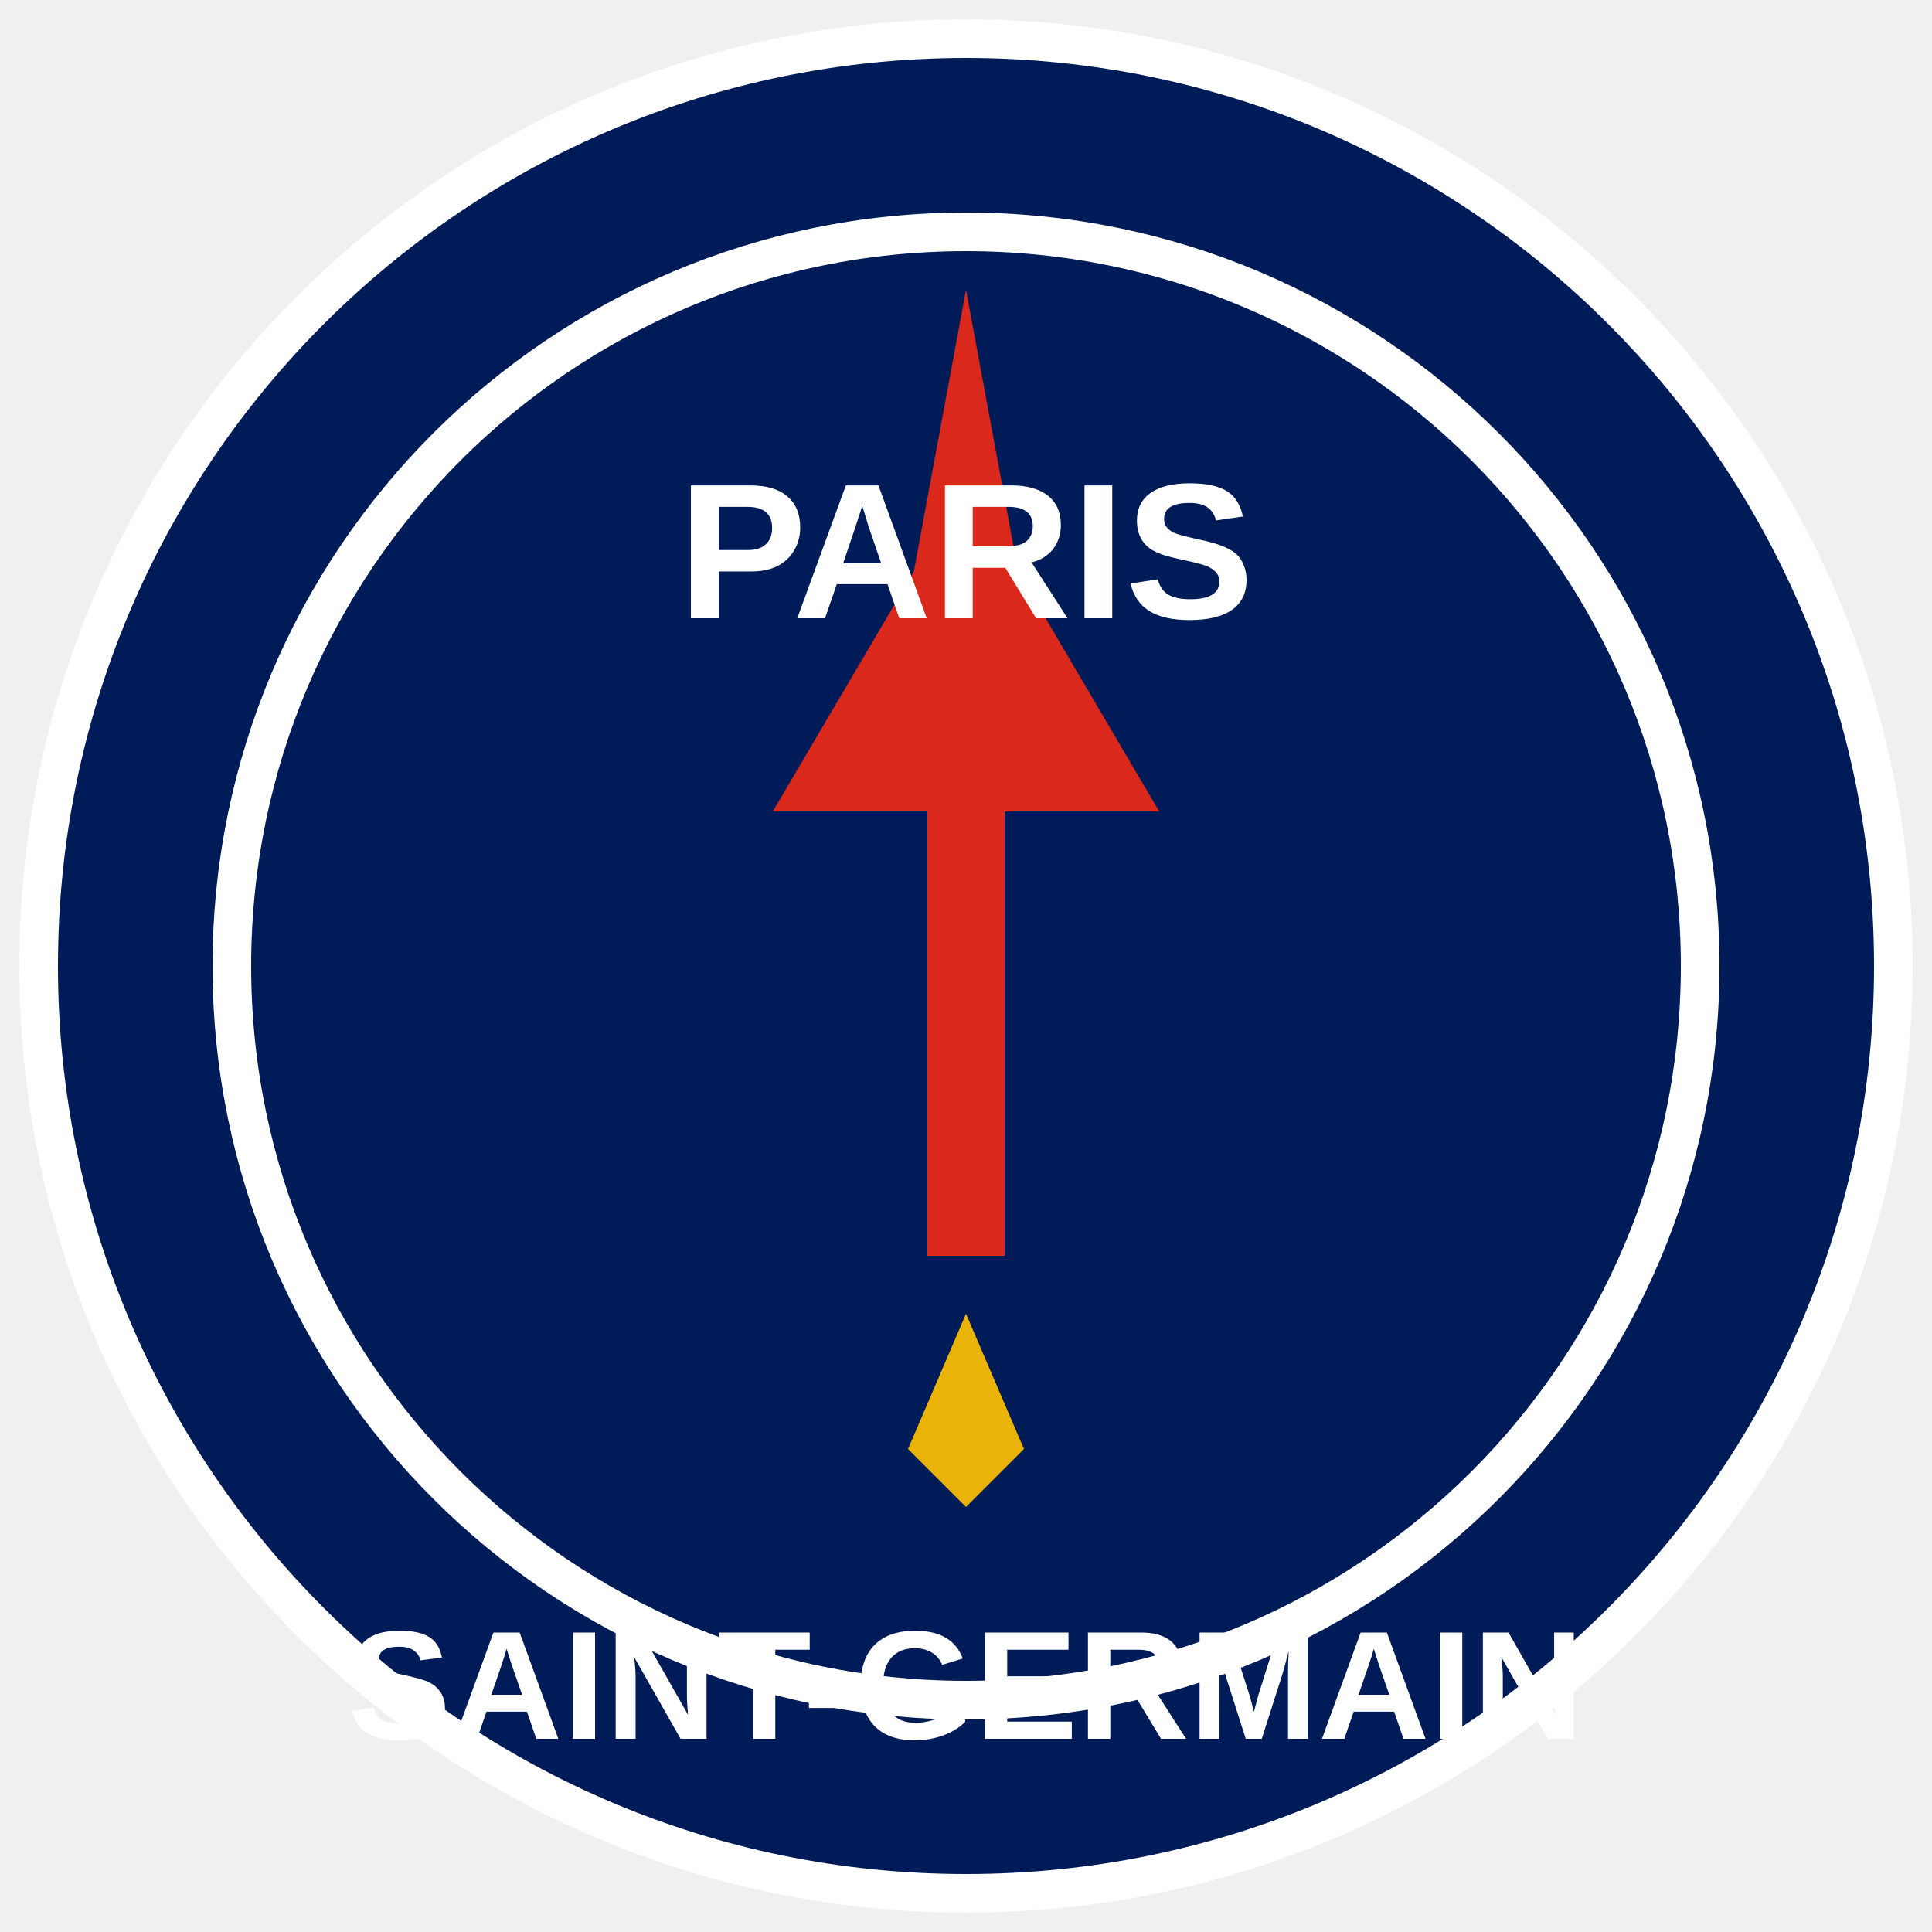
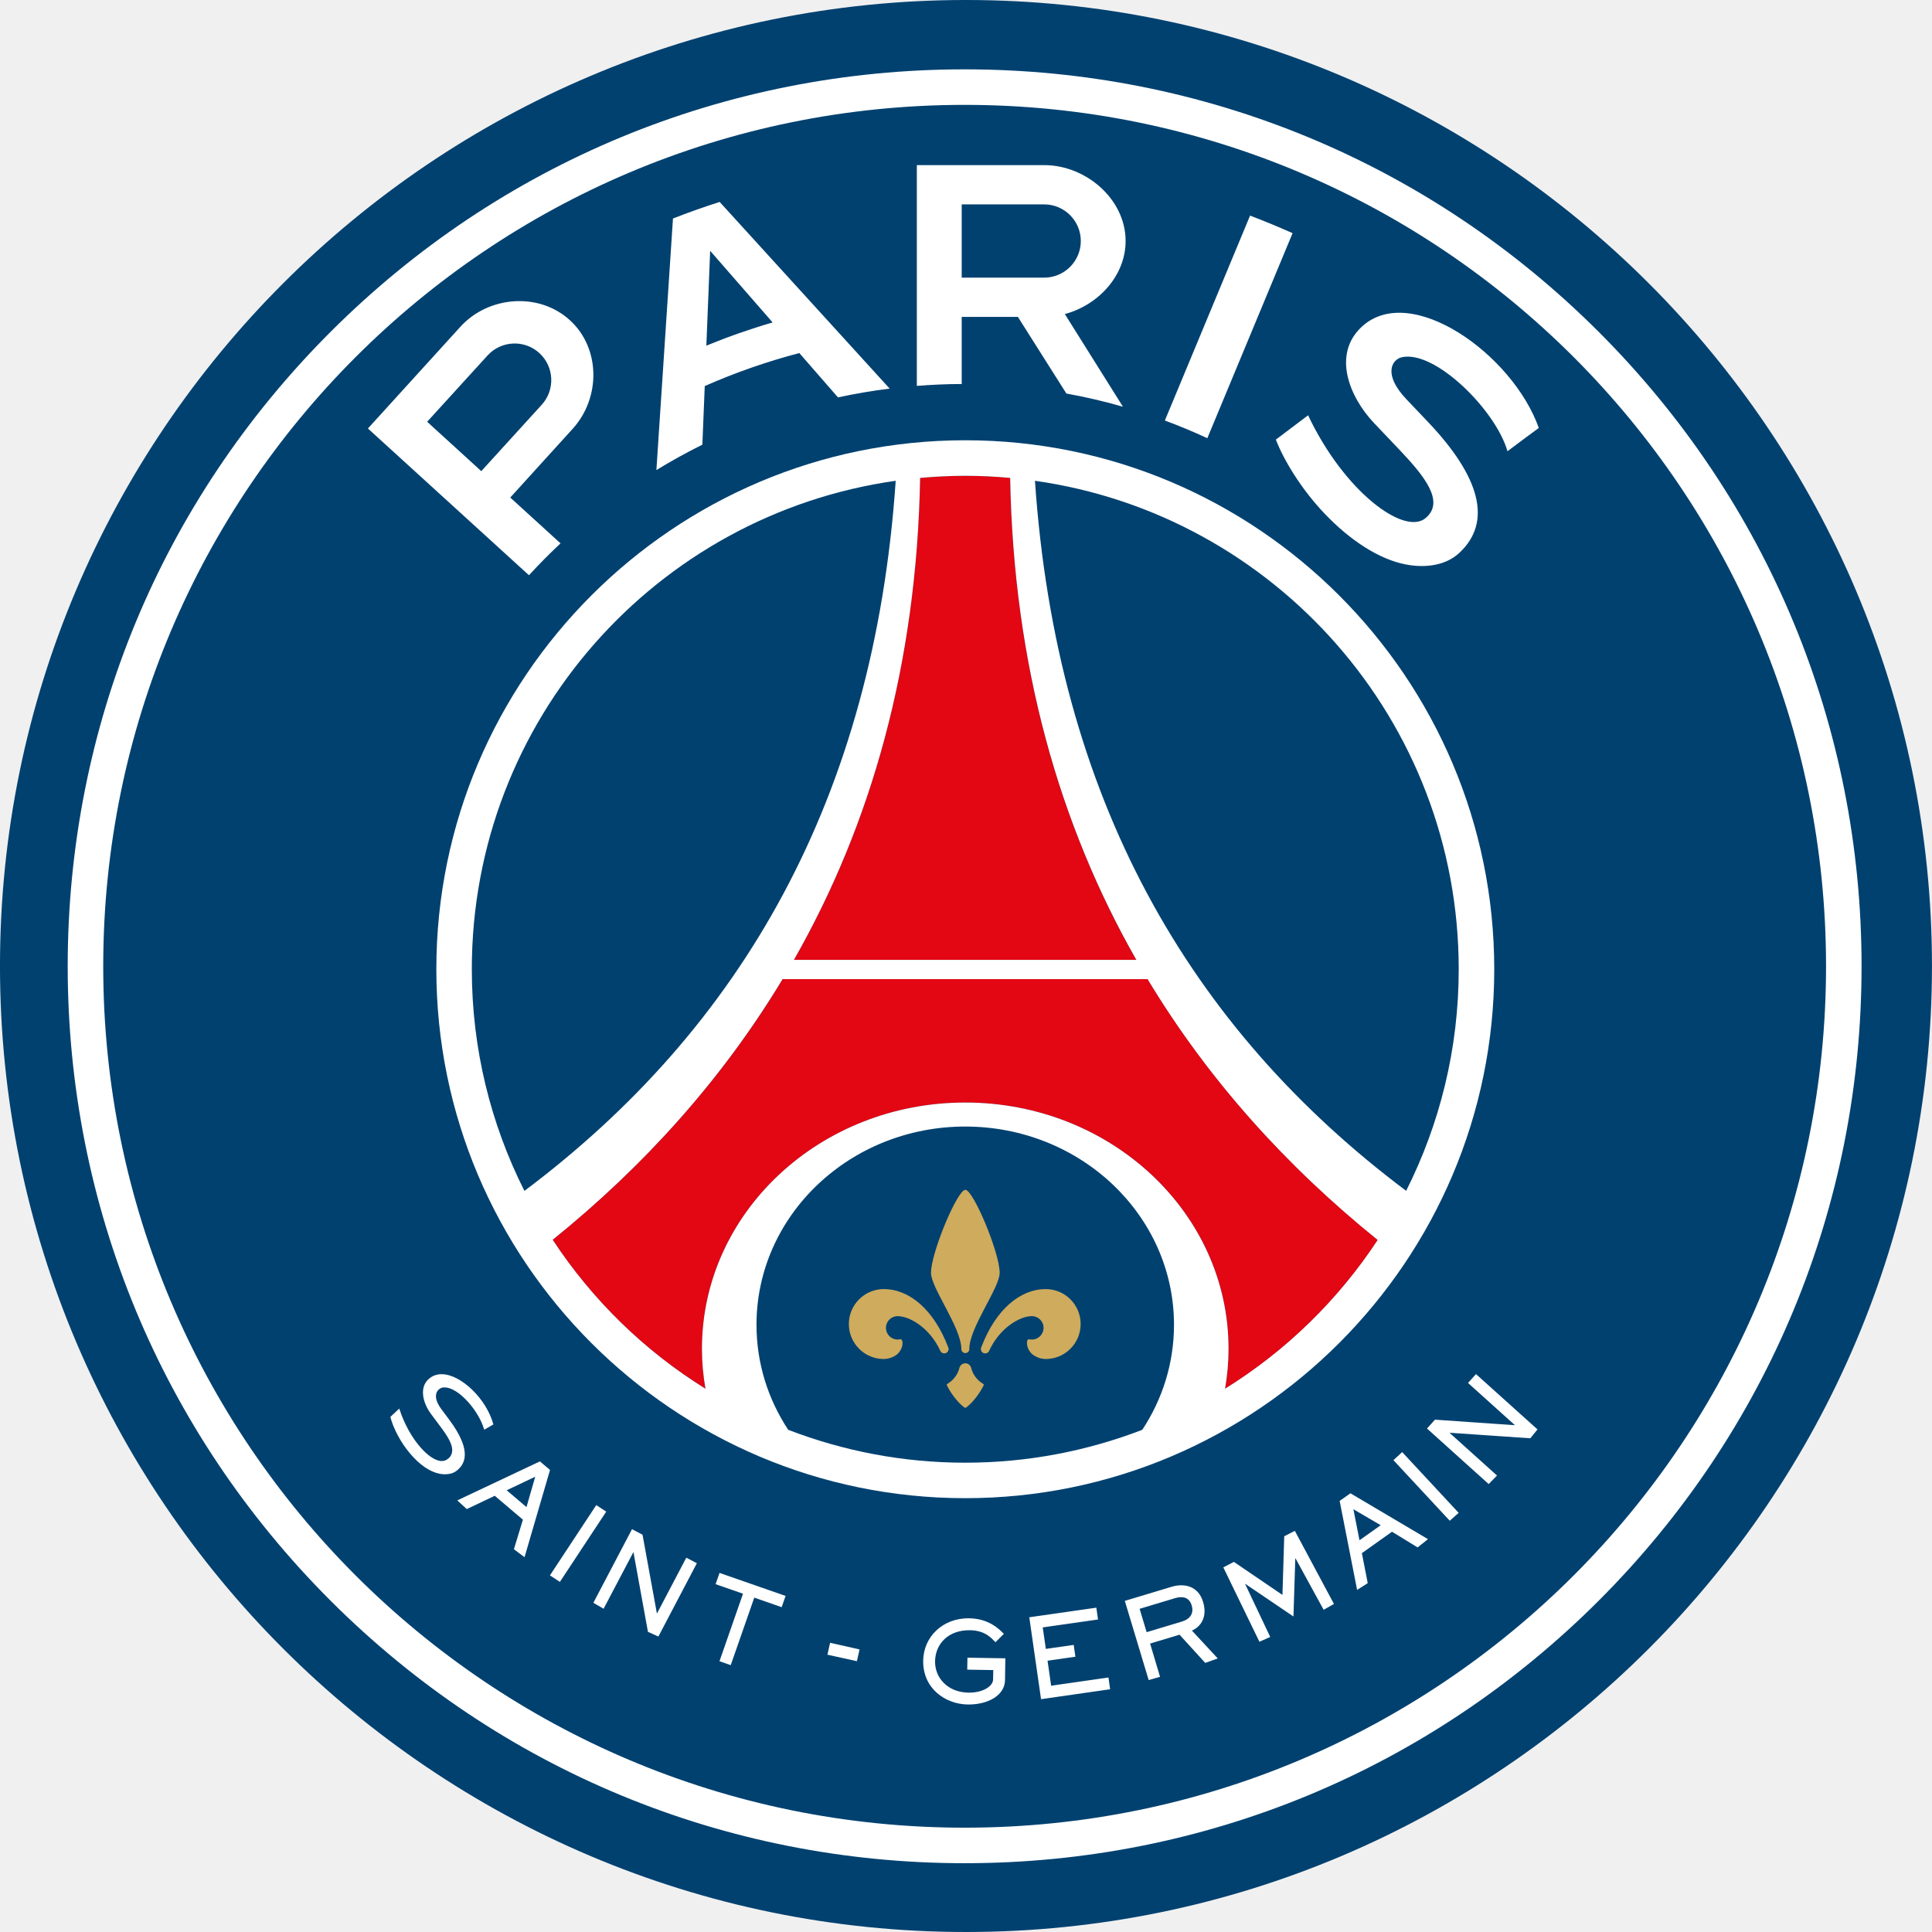
- <svg xmlns="http://www.w3.org/2000/svg" viewBox="0 0 100 100" width="100" height="100">
-   <circle cx="50" cy="50" r="48" fill="#001c58" stroke="#ffffff" stroke-width="2" />
-   <circle cx="50" cy="50" r="38" fill="none" stroke="#ffffff" stroke-width="2" />
-   <path d="M 50 15 L 45 42 H 55 Z" fill="#da291c" />
-   <path d="M 40 42 L 50 25 L 60 42 H 52 V 65 H 48 V 42 Z" fill="#da291c" />
-   <path d="M 50 68 L 47 75 L 50 78 L 53 75 Z" fill="#eab308" />
-   <text x="50" y="32" font-family="Arial, sans-serif" font-weight="900" font-size="10" fill="#ffffff" text-anchor="middle">PARIS</text>
-   <text x="50" y="90" font-family="Arial, sans-serif" font-weight="900" font-size="8" fill="#ffffff" text-anchor="middle">SAINT-GERMAIN</text>
+ <svg xmlns="http://www.w3.org/2000/svg" width="79.341mm" height="79.343mm" viewBox="0 0 79.341 79.343" version="1.1" id="svg52435">
+   <defs id="defs52429" />
+   <g id="layer1" transform="translate(105.4385,-55.48916)">
+     <g id="g53273">
+       <path d="m -65.768,55.489 c -21.876,0 -39.671,17.796 -39.671,39.671 0,21.874 17.795,39.672 39.671,39.672 21.874,0 39.671,-17.798 39.671,-39.672 0,-21.874 -17.796,-39.671 -39.671,-39.671" style="fill:#004170;fill-opacity:1;fill-rule:nonzero;stroke:none;stroke-width:1.749" id="path49486" />
+       <path d="m -65.823,58.337 c -9.839,0 -19.089,3.831 -26.047,10.788 -6.957,6.957 -10.788,16.208 -10.788,26.047 0,9.839 3.831,19.087 10.788,26.047 6.957,6.957 16.208,10.788 26.047,10.788 9.839,0 19.089,-3.831 26.047,-10.788 6.957,-6.959 10.788,-16.208 10.788,-26.047 0,-9.839 -3.831,-19.089 -10.788,-26.047 C -46.734,62.168 -55.984,58.337 -65.823,58.337 m 0,1.459 c 19.539,0 35.376,15.839 35.376,35.376 0,19.537 -15.837,35.376 -35.376,35.376 -19.537,0 -35.376,-15.839 -35.376,-35.376 0,-19.537 15.839,-35.376 35.376,-35.376" style="fill:#ffffff;fill-opacity:1;fill-rule:nonzero;stroke:none;stroke-width:1.749" id="path49490" />
+       <path d="m -76.43,69.685 0.156,-3.896 2.566,2.942 c -0.929,0.271 -1.837,0.59 -2.722,0.953 m 0.546,-5.902 c -0.647,0.208 -1.288,0.434 -1.917,0.681 L -78.482,74.794 c 0.612,-0.374 1.242,-0.722 1.888,-1.043 l 0.098,-2.407 c 1.246,-0.549 2.544,-1.004 3.884,-1.356 l 1.587,1.821 c 0.698,-0.15 1.407,-0.273 2.124,-0.36 z m 28.003,6.381 c 1.365,-0.32 3.871,2.171 4.351,3.857 0.399,-0.304 1.286,-0.955 1.286,-0.955 -1.06,-3.016 -5.28,-6.034 -7.284,-4.144 -1.19,1.123 -0.514,2.853 0.523,3.947 l 1.008,1.06 c 1.029,1.083 1.926,2.16 1.1,2.841 -0.88,0.728 -3.341,-1.095 -4.821,-4.225 l -1.324,0.999 c 0.317,0.824 1.03,2.017 1.989,3.026 1.086,1.144 2.271,1.889 3.331,2.098 0.833,0.164 1.664,0.04 2.211,-0.469 1.366,-1.267 0.869,-3.114 -1.277,-5.374 l -0.89,-0.936 c -0.988,-1.041 -0.584,-1.634 -0.201,-1.725 m -40.017,2.647 2.482,-2.724 c 0.558,-0.612 1.511,-0.658 2.125,-0.098 0.612,0.558 0.658,1.511 0.098,2.124 l -2.482,2.726 z m 5.477,4.993 -2.064,-1.881 2.558,-2.817 c 1.158,-1.268 1.158,-3.312 -0.112,-4.468 -1.27,-1.158 -3.338,-0.999 -4.494,0.271 l -3.798,4.178 6.614,6.027 c 0.415,-0.455 0.85,-0.889 1.296,-1.31 m 16.476,-13.92 h 3.387 c 0.829,0 1.504,0.675 1.504,1.504 0,0.829 -0.675,1.504 -1.504,1.504 h -3.387 z m 0,7.377 v -2.757 h 2.307 l 1.991,3.147 c 0.789,0.143 1.564,0.324 2.323,0.542 l -2.386,-3.805 c 1.368,-0.366 2.496,-1.571 2.496,-3 0,-1.718 -1.627,-3.117 -3.345,-3.117 h -5.229 v 9.067 c 0.607,-0.047 1.219,-0.077 1.84,-0.077 z m 10.087,2.225 3.501,-8.42 c -0.574,-0.257 -1.156,-0.497 -1.746,-0.721 l -3.499,8.415 c 0.593,0.219 1.174,0.462 1.744,0.726" style="fill:#ffffff;fill-opacity:1;fill-rule:nonzero;stroke:none;stroke-width:1.749" id="path49510" />
+       <path d="m -58.772,94.91 c -3.168,-5.558 -5.042,-12.12 -5.182,-19.794 -0.607,-0.054 -1.221,-0.087 -1.842,-0.087 -0.626,0 -1.244,0.033 -1.856,0.089 -0.14,7.673 -2.014,14.235 -5.182,19.792 z m 0.464,0.79 h -14.99 c -2.484,4.122 -5.692,7.678 -9.443,10.704 1.622,2.467 3.765,4.559 6.275,6.118 -0.093,-0.535 -0.143,-1.083 -0.143,-1.643 0,-5.584 4.841,-10.111 10.813,-10.111 5.972,0 10.813,4.527 10.813,10.111 0,0.56 -0.051,1.107 -0.143,1.643 2.507,-1.557 4.65,-3.646 6.27,-6.111 -3.754,-3.028 -6.964,-6.586 -9.45,-10.711" style="fill:#e30613;fill-opacity:1;fill-rule:nonzero;stroke:none;stroke-width:1.749" id="path49522" />
+       <path d="m -62.935,75.234 c 9.837,1.391 17.403,9.84 17.403,20.06 0,3.273 -0.78,6.362 -2.159,9.1 -8.929,-6.698 -14.354,-16.138 -15.244,-29.16 m 7.807,37.288 c 0.093,-0.535 0.143,-1.083 0.143,-1.643 0,-5.584 -4.841,-10.111 -10.813,-10.111 -5.972,0 -10.813,4.527 -10.813,10.111 0,0.56 0.051,1.107 0.145,1.643 -2.512,-1.559 -4.655,-3.651 -6.275,-6.118 3.749,-3.026 6.957,-6.583 9.441,-10.704 h 14.99 c 2.486,4.125 5.696,7.683 9.45,10.711 -1.62,2.465 -3.761,4.554 -6.27,6.111 m -3.397,1.686 c -2.258,0.869 -4.708,1.351 -7.272,1.351 -2.563,0 -5.012,-0.481 -7.27,-1.351 -0.824,-1.251 -1.302,-2.727 -1.302,-4.312 0,-4.496 3.838,-8.142 8.572,-8.142 4.736,0 8.574,3.646 8.574,8.142 0,1.585 -0.478,3.061 -1.302,4.312 M -86.062,95.294 c 0,-10.222 7.57,-18.671 17.408,-20.06 -0.89,13.022 -6.317,22.464 -15.248,29.162 -1.379,-2.738 -2.16,-5.827 -2.16,-9.102 m 20.265,-20.265 c 0.623,0 1.235,0.031 1.844,0.087 0.138,7.673 2.014,14.235 5.182,19.792 h -14.063 c 3.17,-5.558 5.043,-12.12 5.183,-19.792 0.611,-0.054 1.23,-0.087 1.854,-0.087 m 0,-1.459 c -11.978,0 -21.722,9.746 -21.722,21.724 0,11.978 9.744,21.722 21.722,21.722 11.978,0 21.724,-9.744 21.724,-21.722 0,-11.978 -9.746,-21.724 -21.724,-21.724" style="fill:#ffffff;fill-opacity:1;fill-rule:nonzero;stroke:none;stroke-width:1.749" id="path49526" />
+       <path d="m -62.496,108.43 c -1.05,0 -2.059,0.845 -2.643,2.388 -0.011,0.021 -0.017,0.047 -0.017,0.073 -0.002,0.098 0.077,0.178 0.175,0.18 0.07,0 0.129,-0.038 0.161,-0.096 v 0 c 0,-0.004 0.002,-0.005 0.002,-0.009 0.002,0 0.002,-0.002 0.002,-0.004 0.448,-0.967 1.281,-1.422 1.753,-1.422 0.266,0 0.481,0.215 0.481,0.481 0,0.266 -0.215,0.481 -0.481,0.481 -0.024,0 -0.063,-0.003 -0.086,-0.007 -0.021,-0.003 -0.072,-0.016 -0.098,0.042 -0.019,0.047 -0.059,0.278 0.147,0.514 0.121,0.136 0.369,0.25 0.605,0.25 0.794,0 1.436,-0.644 1.436,-1.436 0,-0.794 -0.642,-1.436 -1.436,-1.436 m -4.004,2.388 c -0.586,-1.543 -1.595,-2.388 -2.643,-2.388 -0.794,0 -1.436,0.644 -1.436,1.436 0,0.792 0.642,1.436 1.436,1.436 0.236,0 0.485,-0.114 0.605,-0.25 0.206,-0.236 0.166,-0.467 0.145,-0.513 -0.024,-0.059 -0.075,-0.047 -0.096,-0.044 -0.023,0.004 -0.061,0.007 -0.086,0.007 -0.266,0 -0.481,-0.215 -0.481,-0.481 0,-0.264 0.215,-0.479 0.481,-0.479 0.471,0 1.305,0.453 1.751,1.422 0,0.002 0.002,0.002 0.002,0.004 0.002,0.002 0.004,0.004 0.004,0.007 0.03,0.058 0.091,0.098 0.159,0.096 0.1,-0.002 0.178,-0.082 0.177,-0.18 0,-0.026 -0.007,-0.051 -0.017,-0.073 m 2.114,-3.054 c 0,-0.827 -1.083,-3.411 -1.41,-3.411 -0.024,0 -0.051,0.012 -0.08,0.037 -0.395,0.318 -1.331,2.605 -1.331,3.375 0,0.618 1.247,2.244 1.247,3.13 v 0 c 0,0.091 0.073,0.164 0.164,0.164 0.089,0 0.164,-0.073 0.164,-0.164 0,-0.002 -0.002,-0.004 -0.002,-0.005 0.005,-0.885 1.247,-2.509 1.247,-3.124 m -0.69,4.548 c -0.236,-0.145 -0.416,-0.376 -0.481,-0.653 -0.03,-0.105 -0.124,-0.184 -0.24,-0.184 -0.114,0 -0.21,0.079 -0.24,0.184 -0.065,0.276 -0.245,0.507 -0.481,0.653 -0.044,0.026 -0.047,0.045 -0.03,0.079 0.143,0.285 0.387,0.639 0.684,0.878 0.042,0.033 0.058,0.035 0.066,0.035 0.011,0 0.024,-0.002 0.066,-0.035 0.299,-0.24 0.541,-0.593 0.684,-0.878 0.017,-0.033 0.014,-0.052 -0.03,-0.079" style="fill:#ceab5d;fill-opacity:1;fill-rule:nonzero;stroke:none;stroke-width:1.749" id="path49542" />
+       <path d="m -70.247,123.71 -1.211,-0.266 0.11,-0.49 1.209,0.273 z m -14.933,-9.732 c -0.278,-1.037 -1.33,-2.054 -2.124,-2.054 -0.178,0 -0.336,0.051 -0.472,0.152 -0.161,0.119 -0.255,0.278 -0.283,0.471 -0.045,0.304 0.077,0.688 0.329,1.022 l 0.362,0.485 c 0.28,0.374 0.551,0.766 0.493,1.076 -0.021,0.124 -0.091,0.224 -0.208,0.299 -0.063,0.042 -0.136,0.061 -0.219,0.061 -0.492,0 -1.323,-0.875 -1.732,-2.131 l -0.009,-0.023 -0.357,0.336 -0.007,0.007 0.002,0.007 c 0.08,0.315 0.294,0.822 0.653,1.303 0.378,0.504 0.808,0.854 1.212,0.983 0.131,0.042 0.259,0.063 0.381,0.063 0.177,0 0.334,-0.045 0.453,-0.131 0.196,-0.145 0.313,-0.327 0.345,-0.544 0.061,-0.401 -0.152,-0.931 -0.632,-1.571 l -0.32,-0.429 c -0.255,-0.341 -0.245,-0.563 -0.191,-0.689 0.049,-0.11 0.15,-0.187 0.266,-0.201 0.017,-0.002 0.037,-0.002 0.056,-0.002 0.583,0 1.408,0.967 1.623,1.718 l 0.005,0.018 0.017,-0.009 c 0.121,-0.07 0.261,-0.15 0.348,-0.199 l 0.011,-0.007 z m 32.918,4.38 -0.436,0.222 -0.073,2.409 -1.993,-1.356 -0.436,0.224 1.483,3.056 0.444,-0.198 -1.03,-2.173 0.009,-0.005 1.975,1.338 0.075,-2.383 0.009,-0.005 1.156,2.113 0.423,-0.24 z m 5.755,-4.566 3.271,0.226 0.005,-0.007 -1.919,-1.727 0.327,-0.364 2.526,2.272 -0.294,0.364 -3.305,-0.226 -0.007,0.007 1.944,1.749 -0.343,0.35 -2.533,-2.281 z m -1.347,1.331 2.32,2.496 -0.366,0.324 -2.313,-2.488 z m -2.003,2.348 0.25,1.274 0.871,-0.619 z m 3.063,1.228 -0.427,0.339 -1.051,-0.644 -1.237,0.88 0.24,1.232 -0.436,0.278 -0.717,-3.656 0.443,-0.313 z m -11.843,2.861 0.289,0.959 1.448,-0.436 c 0.352,-0.107 0.497,-0.348 0.401,-0.665 -0.11,-0.369 -0.42,-0.376 -0.689,-0.294 z m 1.309,-0.904 c 0.52,-0.157 1.099,-0.042 1.298,0.621 0.213,0.707 -0.192,1.071 -0.46,1.176 l 1.062,1.144 -0.514,0.184 -1.055,-1.158 -1.209,0.364 0.408,1.366 -0.467,0.133 -0.98,-3.252 z m -3.087,0.857 0.07,0.485 -2.271,0.325 0.128,0.883 1.144,-0.164 0.07,0.485 -1.144,0.164 0.147,1.027 2.355,-0.338 0.068,0.483 -2.837,0.408 -0.483,-3.364 z m -5.293,2.054 1.557,0.025 -0.014,0.903 c -0.011,0.611 -0.688,1.008 -1.539,0.994 -0.904,-0.016 -1.84,-0.651 -1.821,-1.805 0.014,-0.969 0.801,-1.753 1.889,-1.735 0.81,0.012 1.23,0.444 1.424,0.639 l -0.345,0.343 c -0.164,-0.166 -0.422,-0.481 -1.037,-0.492 -0.903,-0.016 -1.433,0.565 -1.443,1.275 -0.012,0.667 0.504,1.272 1.365,1.288 0.59,0.009 1.015,-0.257 1.018,-0.546 l 0.007,-0.38 -1.069,-0.018 z m -7.468,-2.537 -0.161,0.462 -1.125,-0.392 -0.967,2.773 -0.462,-0.161 0.966,-2.773 -1.125,-0.392 0.161,-0.462 z m -5.875,-2.513 0.588,3.224 0.009,0.004 1.2,-2.285 0.434,0.227 -1.58,3.011 -0.429,-0.194 -0.593,-3.263 -0.007,-0.004 -1.221,2.32 -0.42,-0.245 1.587,-3.023 z m -1.491,-0.949 -1.903,2.886 -0.409,-0.268 1.903,-2.886 z m -2.916,-1.433 -1.172,0.556 0.813,0.691 z m -0.439,3.305 -0.436,-0.327 0.369,-1.214 -1.156,-0.981 -1.149,0.546 -0.39,-0.357 3.394,-1.602 0.415,0.352 z" style="fill:#ffffff;fill-opacity:1;fill-rule:nonzero;stroke:none;stroke-width:1.749" id="path49594" />
+     </g>
+   </g>
</svg>
